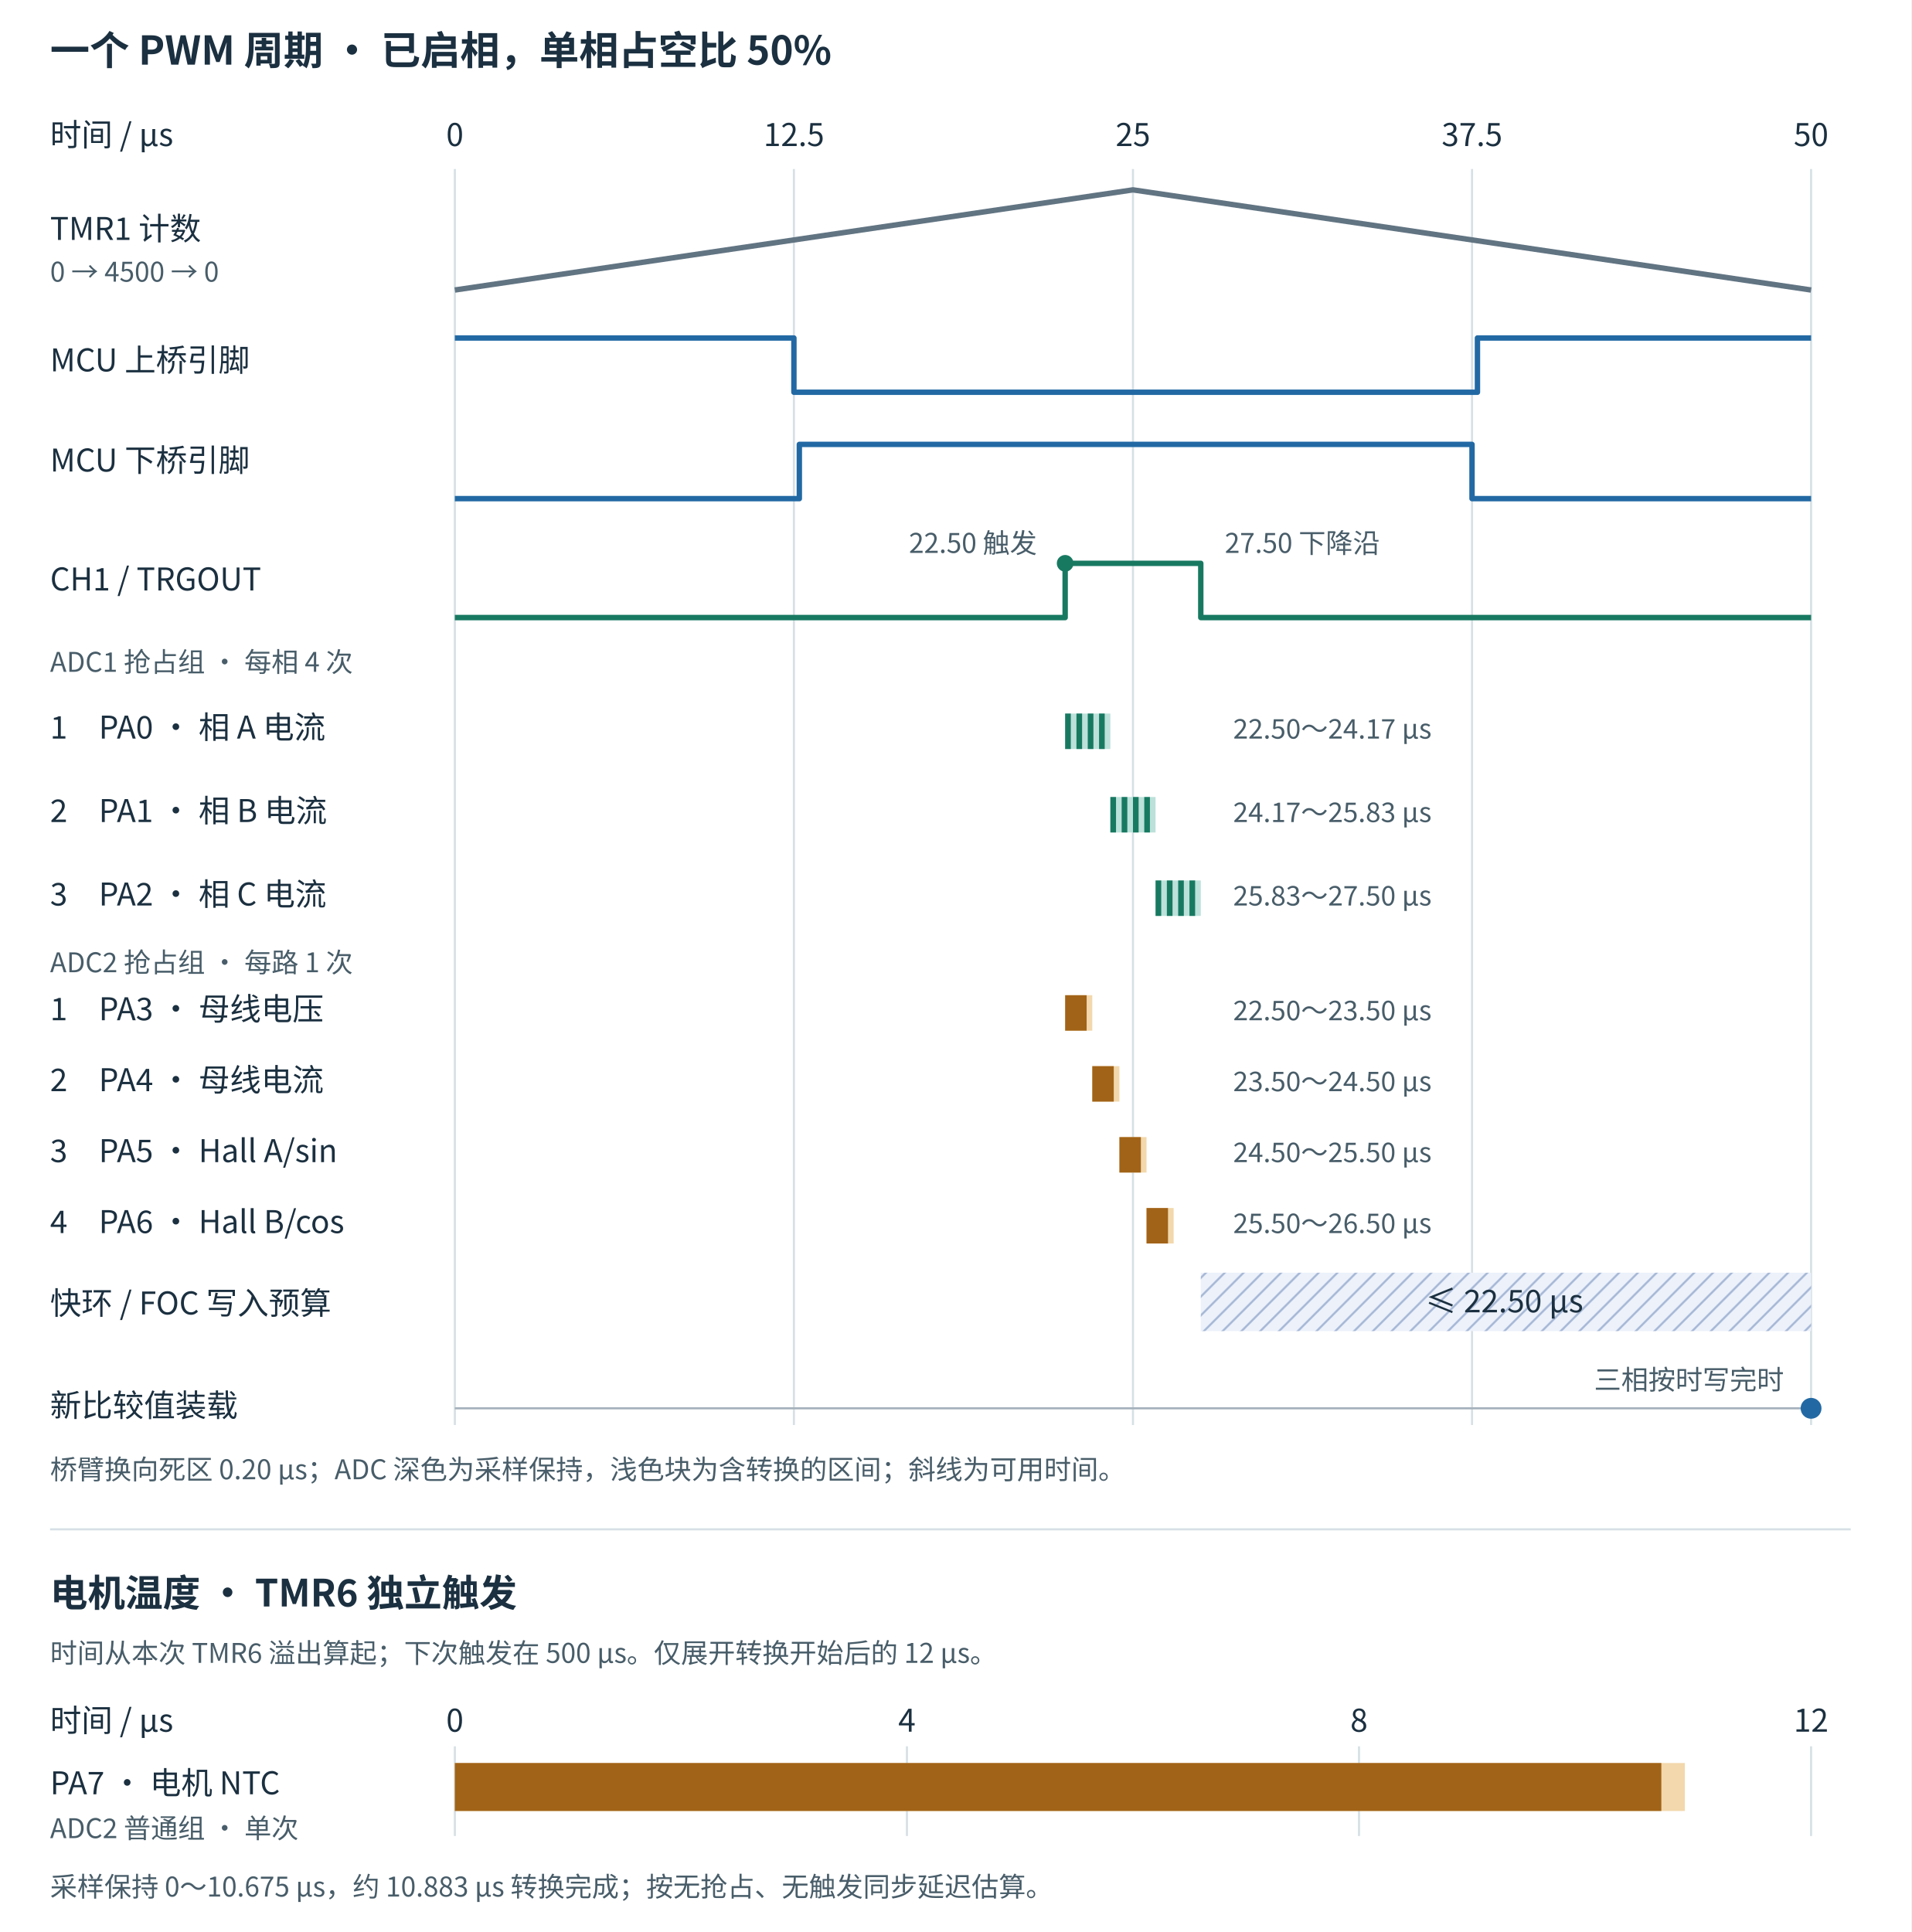
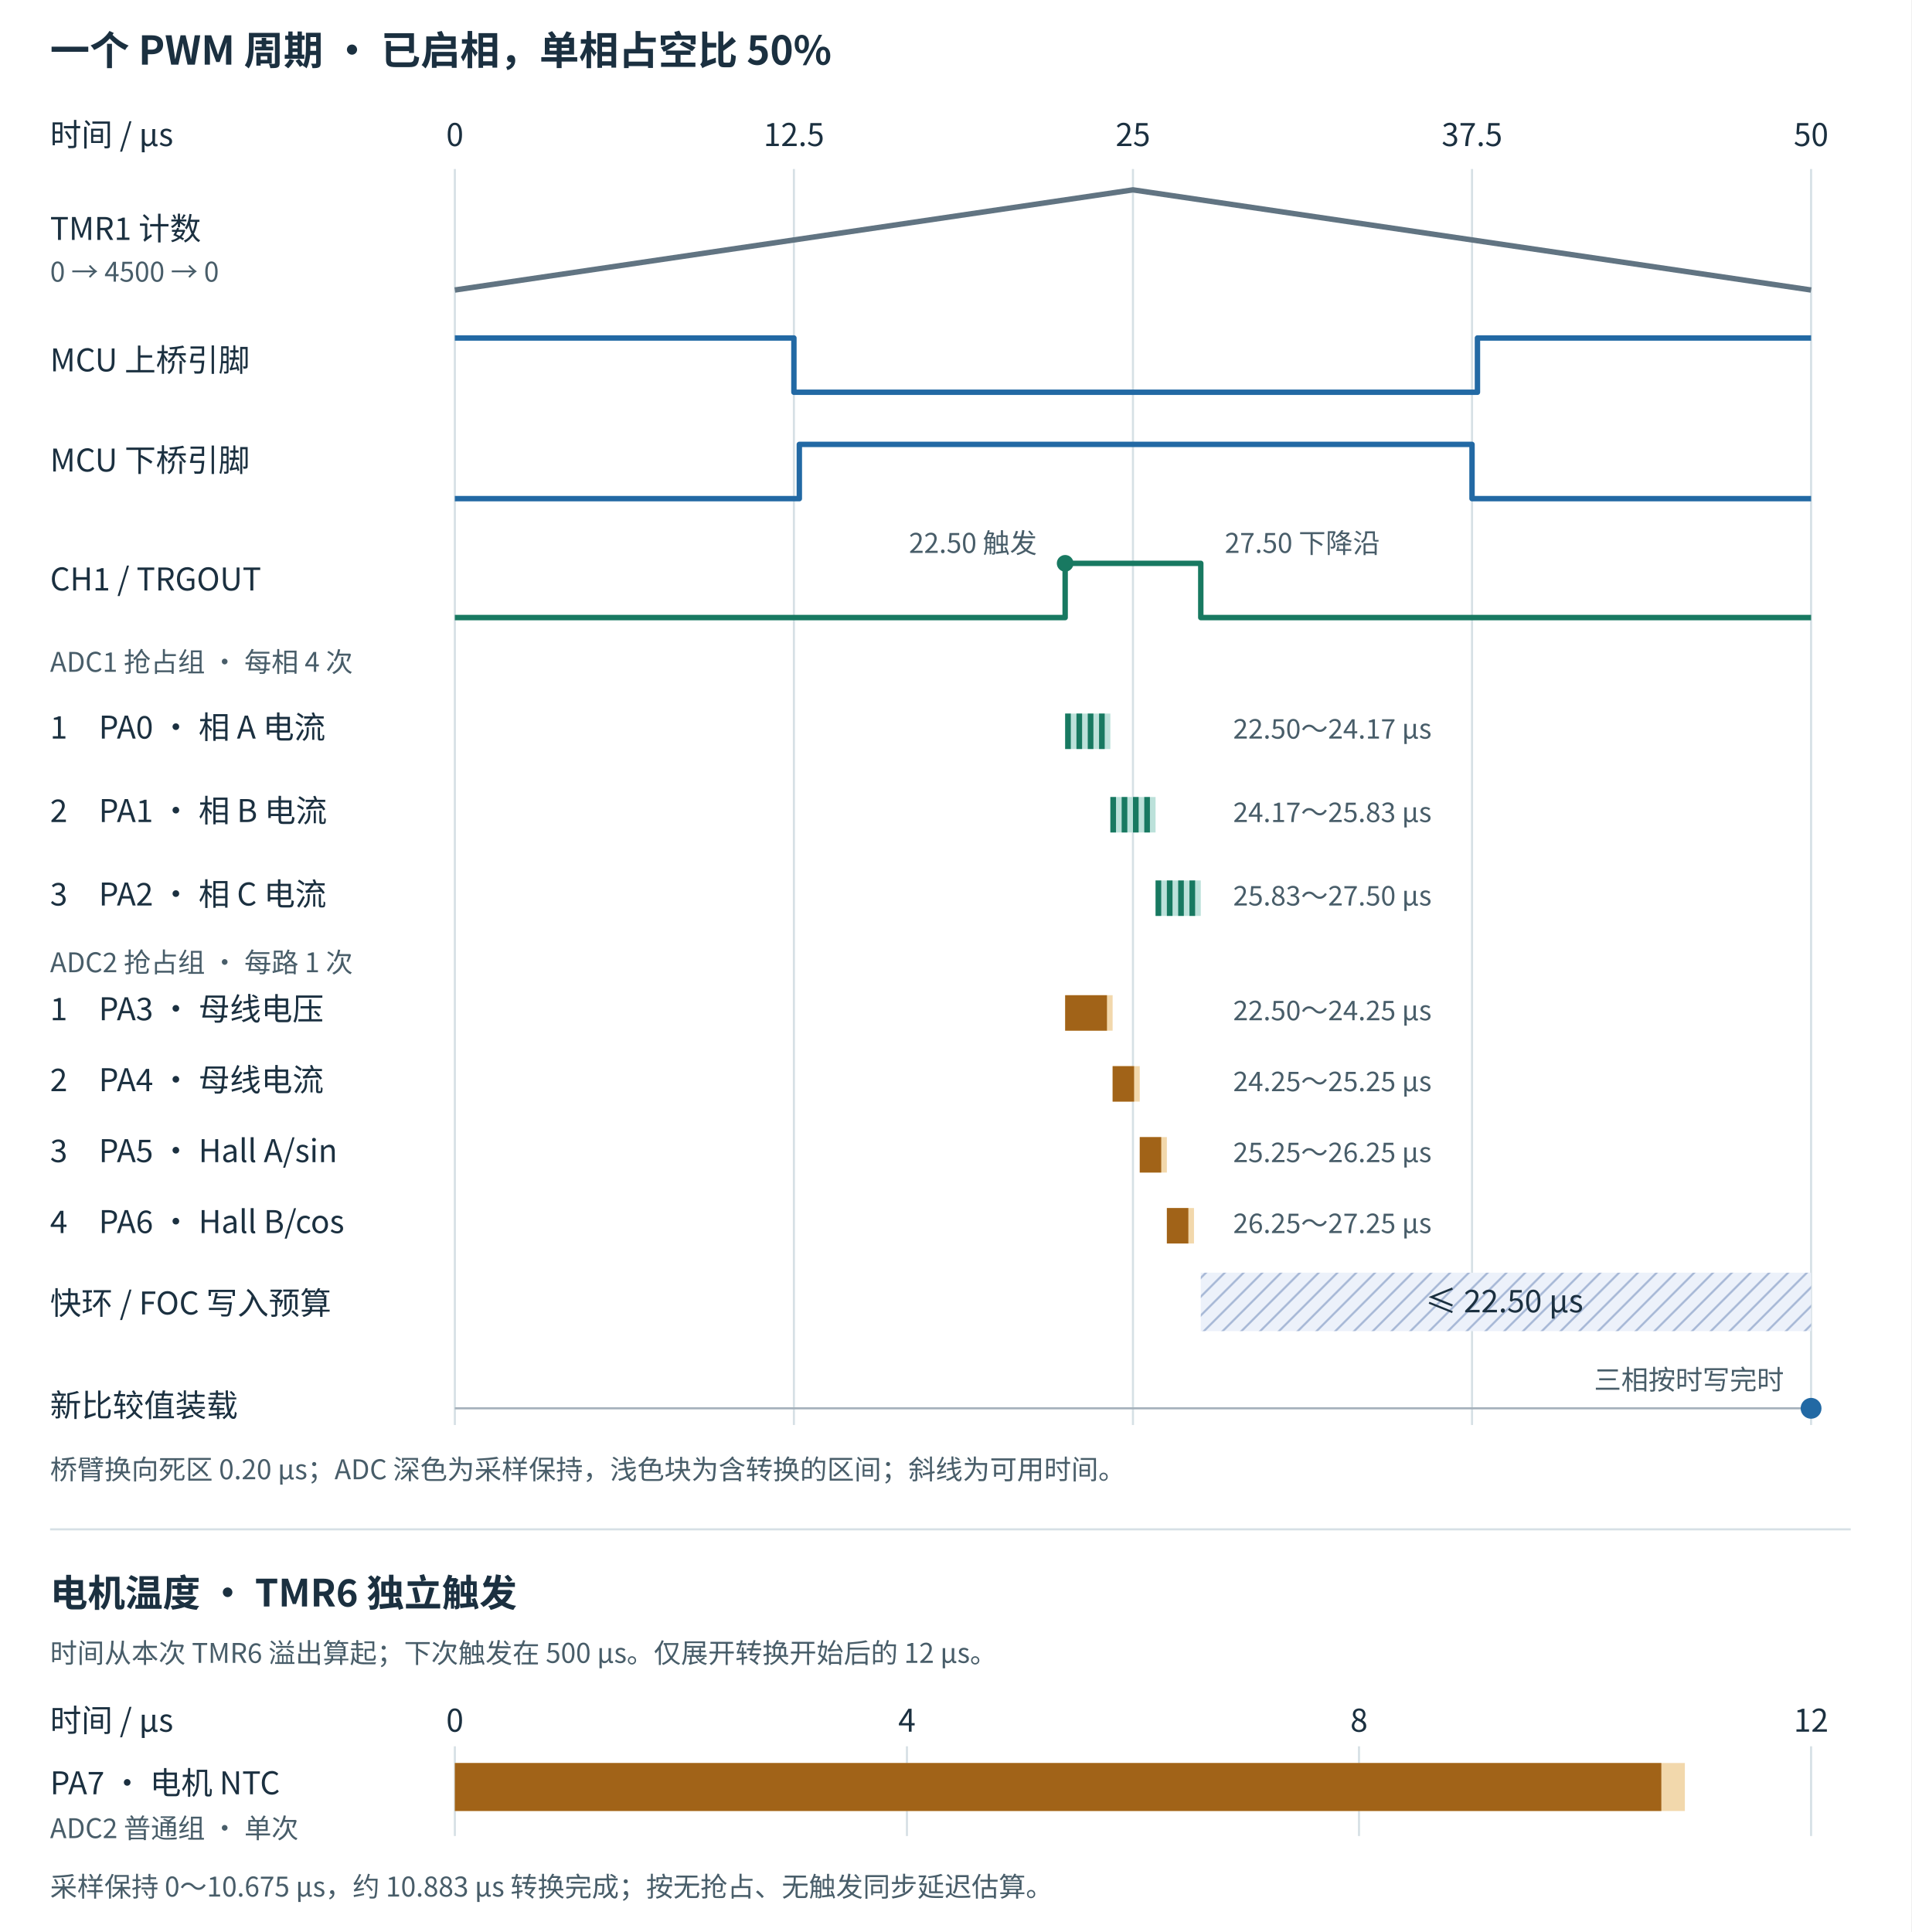
<svg xmlns="http://www.w3.org/2000/svg" width="916" height="926" viewBox="0 0 916 926" role="img" aria-labelledby="title desc">
  <defs>
    <pattern id="budget" width="9" height="9" patternUnits="userSpaceOnUse">
      <rect width="9" height="9" fill="#ecf1fa" />
      <path d="M-3 3L3 -3M0 9L9 0M6 12L12 6" stroke="#a8b9d7" />
    </pattern>
  </defs>
  <style>
    text {font-family:"Microsoft YaHei","Noto Sans CJK SC",sans-serif;font-size:15px;fill:#1b3040}
    .caption {font-size:13px;fill:#485d69}
    .wave {stroke-width:2.6;fill:none;stroke-linejoin:round}
  </style>
  <rect width="916" height="926" fill="#fff" />
  <text x="24" y="31" font-weight="bold" style="font-size:19px">一个 PWM 周期 · 已启相，单相占空比 50%</text>
  <text x="24" y="70">时间 / µs</text>
  <g stroke="#d6e0e5">
    <path d="M218 81V683" />
    <path d="M380.5 81V683" />
    <path d="M543 81V683" />
    <path d="M705.5 81V683" />
    <path d="M868 81V683" />
  </g>
  <g text-anchor="middle">
    <text x="218" y="70">0</text>
    <text x="380.5" y="70">12.5</text>
    <text x="543" y="70">25</text>
    <text x="705.5" y="70">37.5</text>
    <text x="868" y="70">50</text>
  </g>
  <text x="24" y="115">TMR1 计数</text>
  <text x="24" y="135" class="caption">0 → 4500 → 0</text>
  <path class="wave" stroke="#617482" d="M218 139L543 91L868 139" />
  <text x="24" y="178">MCU 上桥引脚</text>
  <path class="wave" stroke="#2269a4" d="M218 162H380.5V188H708.1V162H868" />
  <text x="24" y="226">MCU 下桥引脚</text>
  <path class="wave" stroke="#2269a4" d="M218 239H383.1V213H705.5V239H868" />
  <text x="24" y="283">CH1 / TRGOUT</text>
  <path class="wave" stroke="#187961" d="M218 296H510.5V270H575.5V296H868" />
  <circle cx="510.5" cy="270" r="4" fill="#187961" />
  <text x="497" y="265" text-anchor="end" class="caption">22.50 触发</text>
  <text x="587" y="265" class="caption">27.50 下降沿</text>
  <text x="24" y="322" class="caption">ADC1 抢占组 · 每相 4 次</text>
  <text x="24" y="354">1　PA0 · 相 A 电流</text>
  <text x="591" y="354" class="caption">22.50～24.17 µs</text>
  <rect x="510.5" y="342" width="21.667" height="17" fill="#bce1da" />
  <g fill="#187961">
    <rect x="510.5" y="342" width="2.708" height="17" />
    <rect x="515.917" y="342" width="2.708" height="17" />
    <rect x="521.333" y="342" width="2.708" height="17" />
    <rect x="526.75" y="342" width="2.708" height="17" />
  </g>
  <text x="24" y="394">2　PA1 · 相 B 电流</text>
  <text x="591" y="394" class="caption">24.17～25.83 µs</text>
  <rect x="532.167" y="382" width="21.667" height="17" fill="#bce1da" />
  <g fill="#187961">
    <rect x="532.167" y="382" width="2.708" height="17" />
    <rect x="537.583" y="382" width="2.708" height="17" />
    <rect x="543" y="382" width="2.708" height="17" />
    <rect x="548.417" y="382" width="2.708" height="17" />
  </g>
  <text x="24" y="434">3　PA2 · 相 C 电流</text>
  <text x="591" y="434" class="caption">25.83～27.50 µs</text>
  <rect x="553.833" y="422" width="21.667" height="17" fill="#bce1da" />
  <g fill="#187961">
    <rect x="553.833" y="422" width="2.708" height="17" />
    <rect x="559.25" y="422" width="2.708" height="17" />
    <rect x="564.667" y="422" width="2.708" height="17" />
    <rect x="570.083" y="422" width="2.708" height="17" />
  </g>
  <g transform="translate(0 32)">
    <text x="24" y="434" class="caption">ADC2 抢占组 · 每路 1 次</text>
    <g id="adc2-rank1">
      <text x="24" y="457">1　PA3 · 母线电压</text>
-       <rect x="510.500" y="445" width="13" height="17" fill="#f2d8ac" />
-       <rect x="510.500" y="445" width="10.292" height="17" fill="#a16318" />
-       <text x="591" y="457" class="caption">22.50～23.50 µs</text>
+       <rect x="510.500" y="445" width="22.750" height="17" fill="#f2d8ac" />
+       <rect x="510.500" y="445" width="20.042" height="17" fill="#a16318" />
+       <text x="591" y="457" class="caption">22.50～24.25 µs</text>
    </g>
    <g id="adc2-rank2">
      <text x="24" y="491">2　PA4 · 母线电流</text>
-       <rect x="523.500" y="479" width="13" height="17" fill="#f2d8ac" />
-       <rect x="523.500" y="479" width="10.292" height="17" fill="#a16318" />
-       <text x="591" y="491" class="caption">23.50～24.50 µs</text>
+       <rect x="533.250" y="479" width="13.000" height="17" fill="#f2d8ac" />
+       <rect x="533.250" y="479" width="10.292" height="17" fill="#a16318" />
+       <text x="591" y="491" class="caption">24.25～25.25 µs</text>
    </g>
    <g id="adc2-rank3">
      <text x="24" y="525">3　PA5 · Hall A/sin</text>
-       <rect x="536.500" y="513" width="13" height="17" fill="#f2d8ac" />
-       <rect x="536.500" y="513" width="10.292" height="17" fill="#a16318" />
-       <text x="591" y="525" class="caption">24.50～25.50 µs</text>
+       <rect x="546.250" y="513" width="13.000" height="17" fill="#f2d8ac" />
+       <rect x="546.250" y="513" width="10.292" height="17" fill="#a16318" />
+       <text x="591" y="525" class="caption">25.25～26.25 µs</text>
    </g>
    <g id="adc2-rank4">
      <text x="24" y="559">4　PA6 · Hall B/cos</text>
-       <rect x="549.500" y="547" width="13" height="17" fill="#f2d8ac" />
-       <rect x="549.500" y="547" width="10.292" height="17" fill="#a16318" />
-       <text x="591" y="559" class="caption">25.50～26.50 µs</text>
+       <rect x="559.250" y="547" width="13.000" height="17" fill="#f2d8ac" />
+       <rect x="559.250" y="547" width="10.292" height="17" fill="#a16318" />
+       <text x="591" y="559" class="caption">26.25～27.25 µs</text>
    </g>
  </g>
  <g transform="translate(0 144)">
    <text x="24" y="486">快环 / FOC 写入预算</text>
    <rect x="575.5" y="466" width="292.5" height="28" fill="url(#budget)" />
    <text x="721" y="485" text-anchor="middle">≤ 22.50 µs</text>
    <text x="24" y="535">新比较值装载</text>
    <path d="M218 531H868" stroke="#a5b1bb" />
    <circle cx="868" cy="531" r="5" fill="#2269a4" />
    <text x="855" y="522" text-anchor="end" class="caption">三相按时写完时</text>
    <text x="24" y="565" class="caption">桥臂换向死区 0.20 µs；ADC 深色为采样保持，浅色块为含转换的区间；斜线为可用时间。</text>
  </g>
  <path d="M24 733H887" stroke="#d6e0e5" />
  <text x="24" y="770" font-weight="bold" style="font-size:18px">电机温度 · TMR6 独立触发</text>
  <text x="24" y="797" class="caption">时间从本次 TMR6 溢出算起；下次触发在 500 µs。仅展开转换开始后的 12 µs。</text>
  <text x="24" y="830">时间 / µs</text>
  <g text-anchor="middle">
    <text x="218" y="830">0</text>
    <text x="434.667" y="830">4</text>
    <text x="651.333" y="830">8</text>
    <text x="868" y="830">12</text>
  </g>
  <g stroke="#d6e0e5">
    <path d="M218 837V880" />
    <path d="M434.667 837V880" />
    <path d="M651.333 837V880" />
    <path d="M868 837V880" />
  </g>
  <text x="24" y="860">PA7 · 电机 NTC</text>
  <text x="24" y="881" class="caption">ADC2 普通组 · 单次</text>
  <g id="adc2-ntc">
    <rect x="218" y="845" width="589.514" height="23" fill="#f2d8ac" />
    <rect x="218" y="845" width="578.229" height="23" fill="#a16318" />
  </g>
  <text x="24" y="909" class="caption">采样保持 0～10.675 µs，约 10.883 µs 转换完成；按无抢占、无触发同步延迟估算。</text>
</svg>
